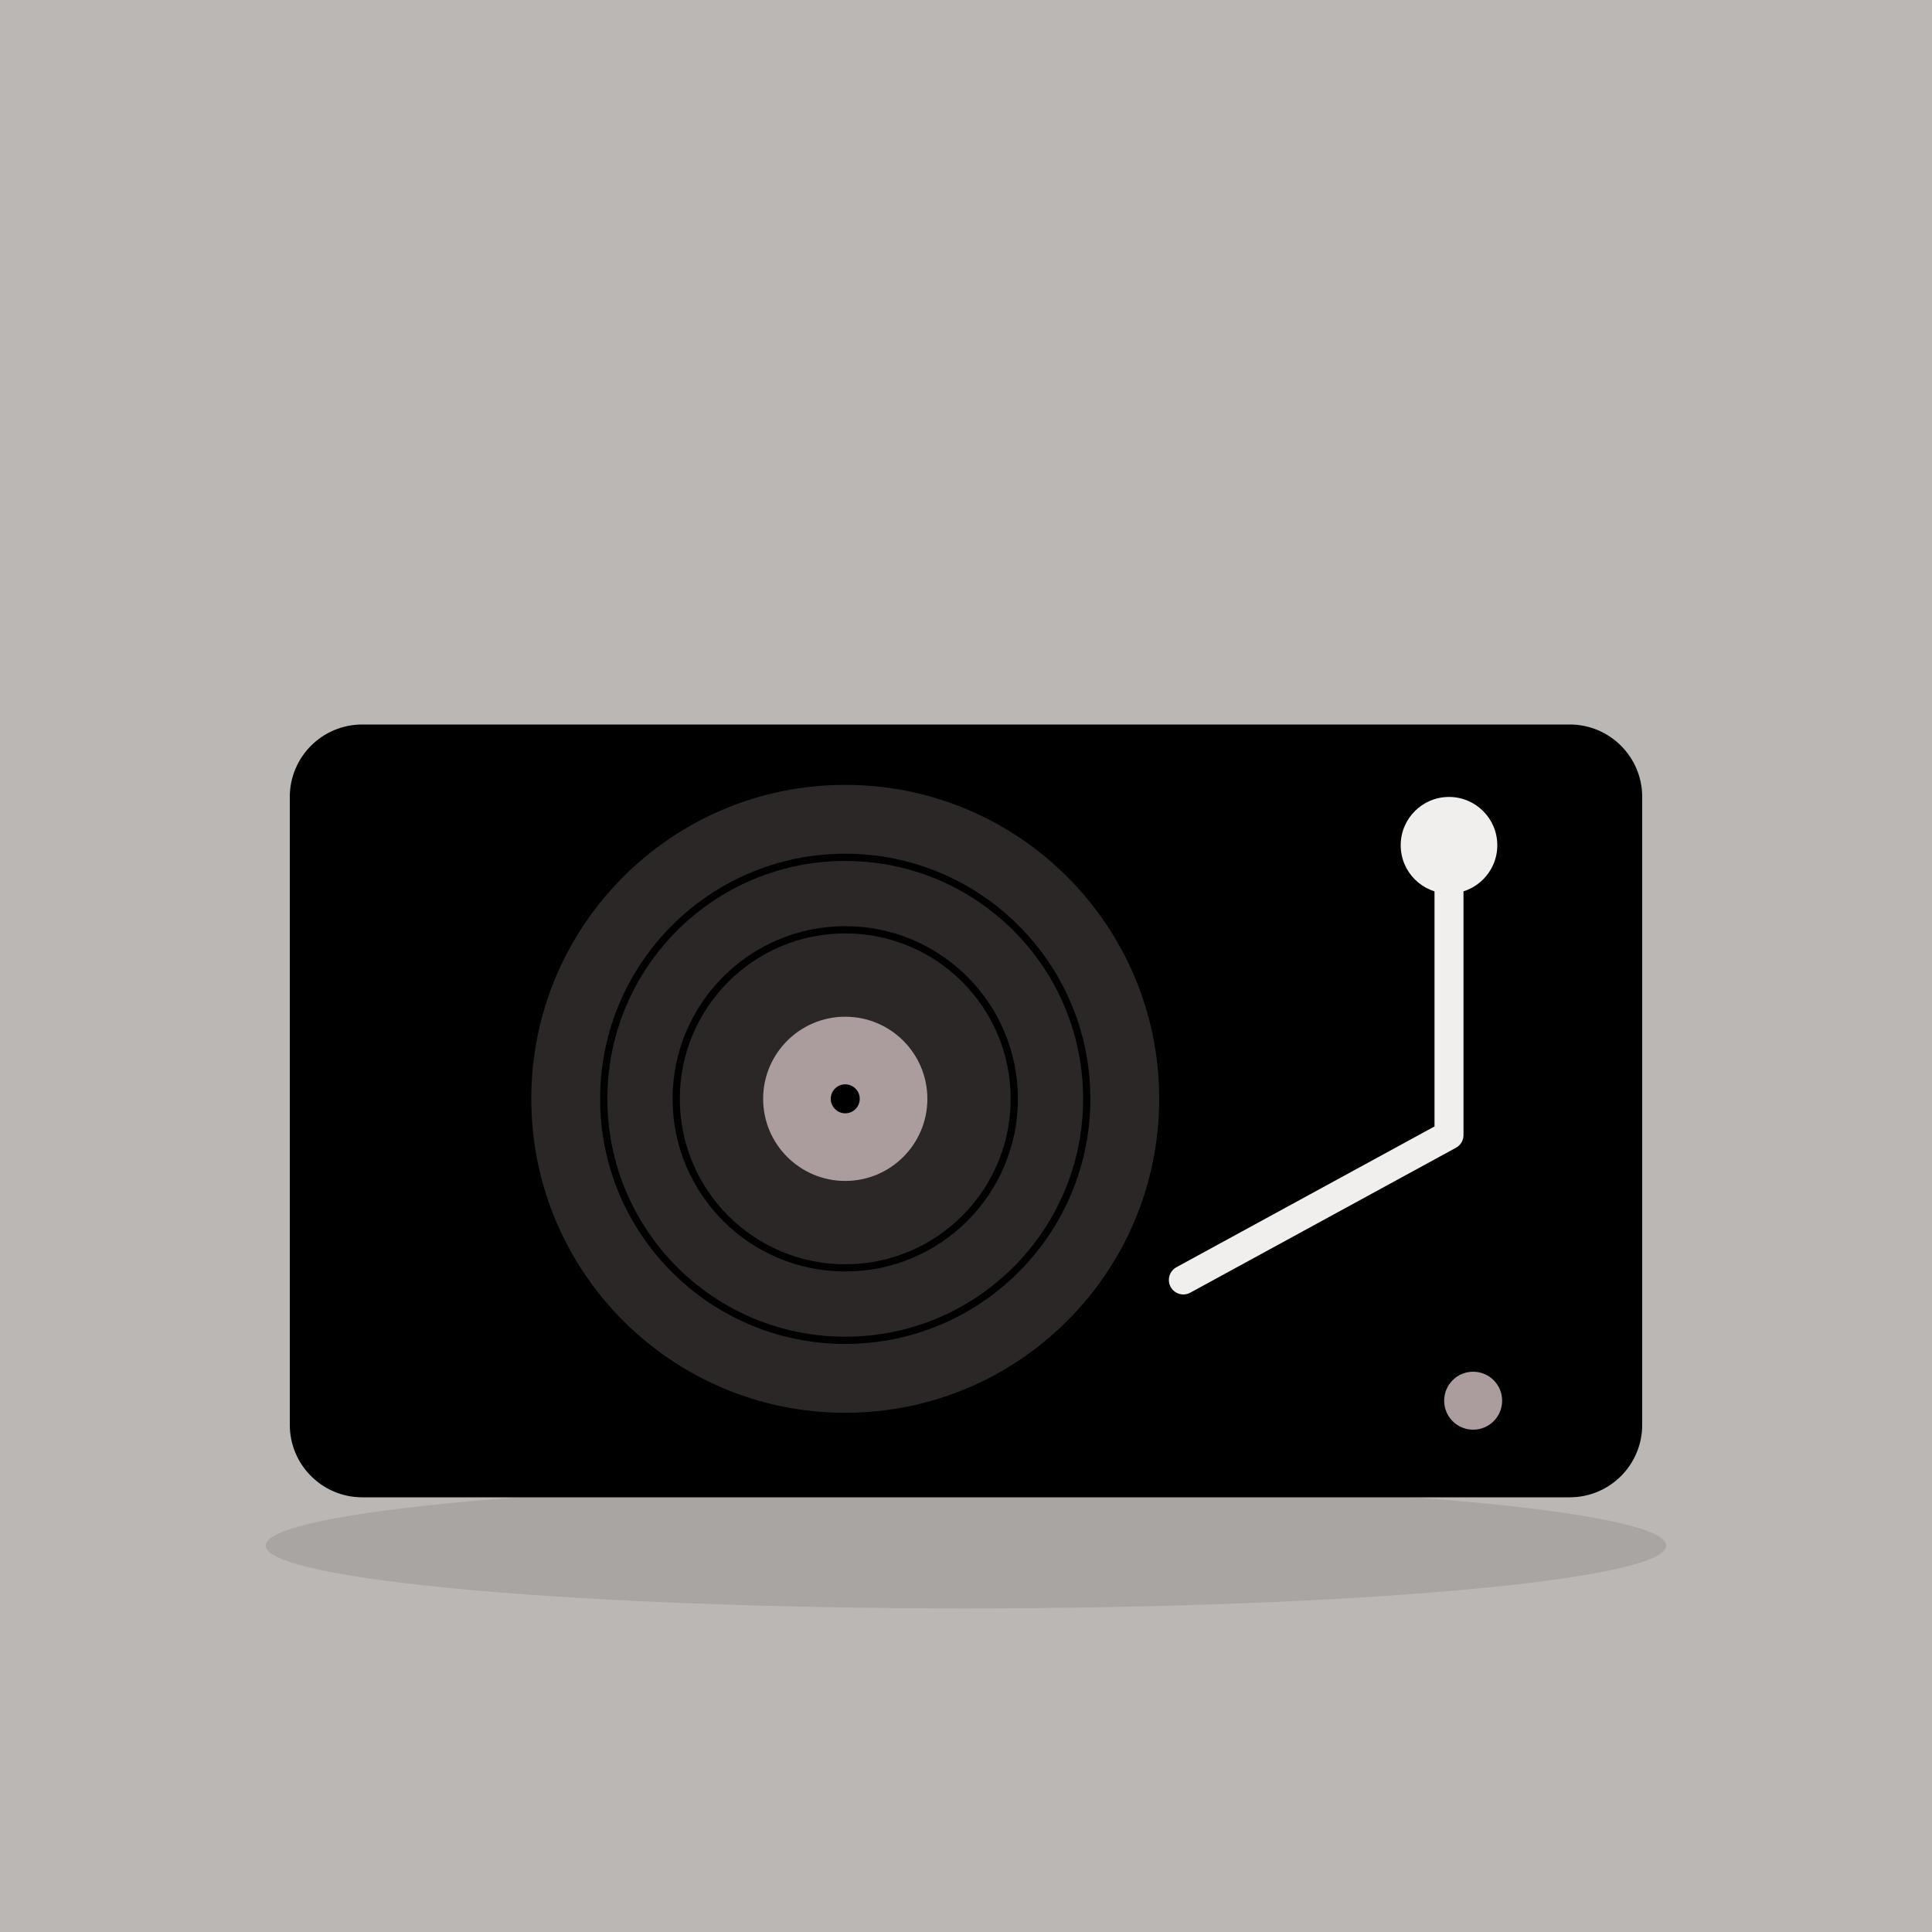
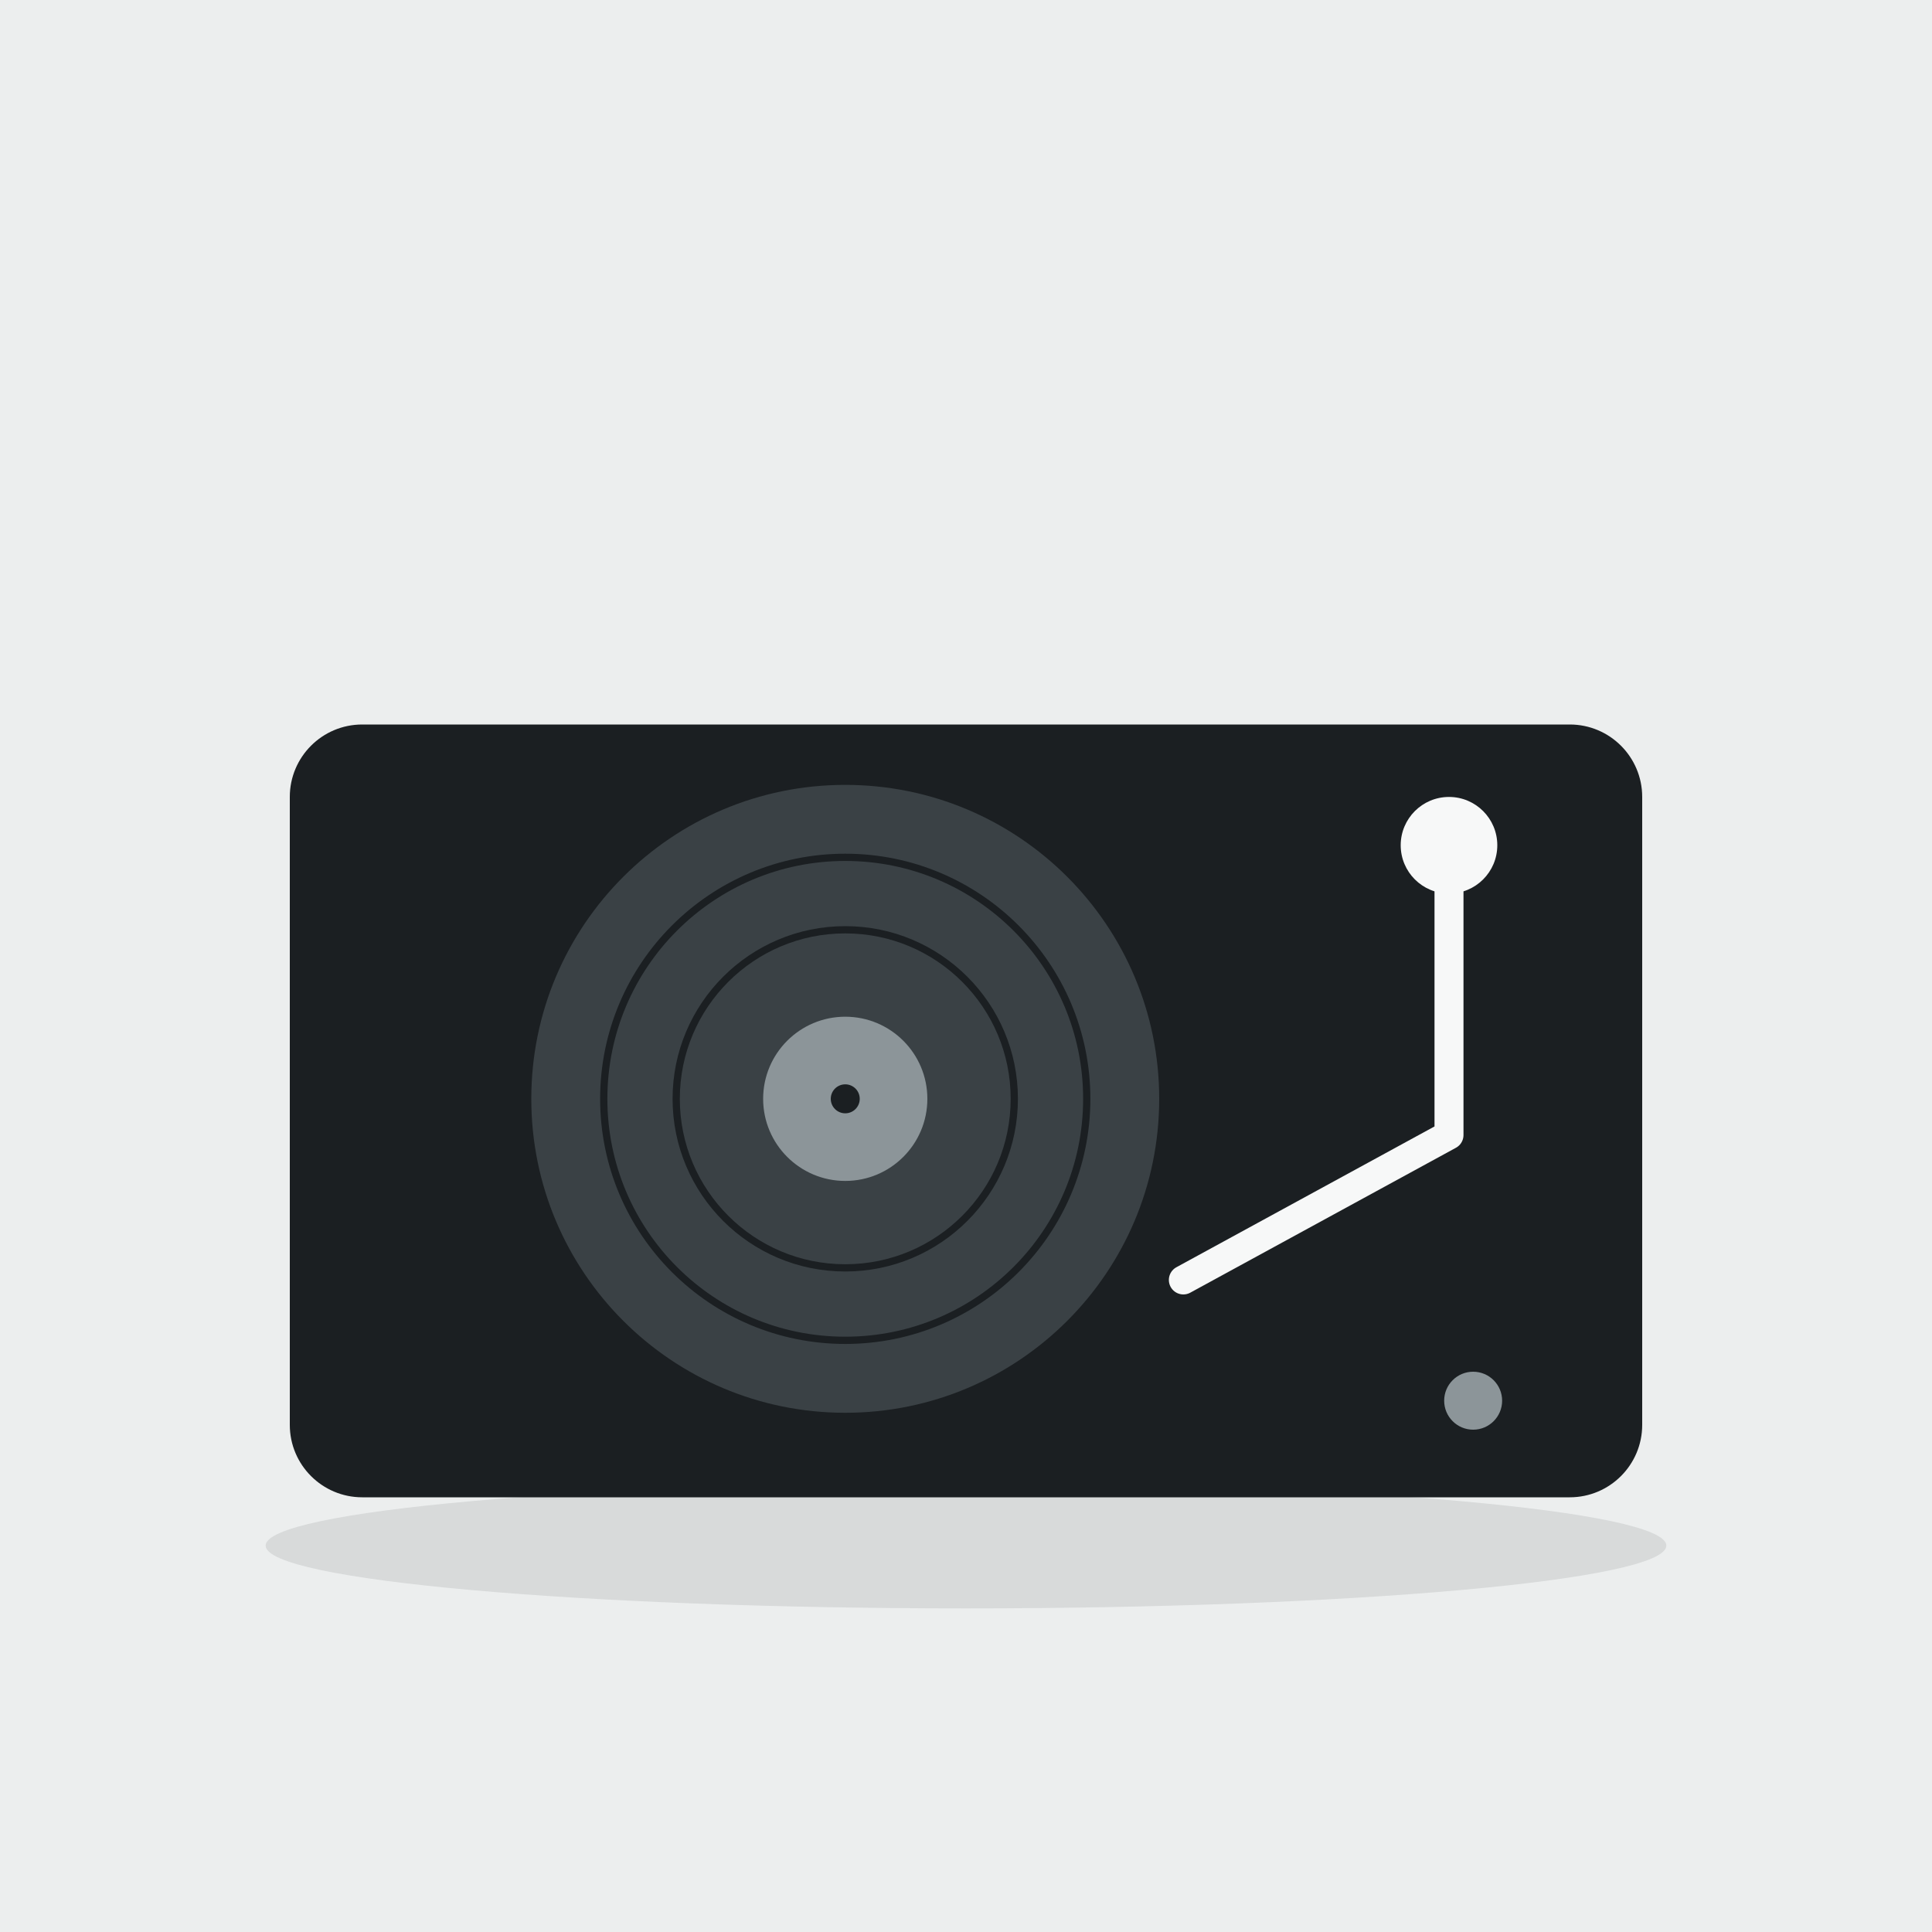
<svg xmlns="http://www.w3.org/2000/svg" viewBox="0 0 800 800" width="800" height="800">
-   <rect width="800" height="800" fill="#BAB7B5" />
-   <ellipse cx="400" cy="640" rx="290" ry="26" fill="#000000" opacity="0.10" />
-   <rect x="120" y="300" width="560" height="320" rx="30" fill="#000000" />
-   <circle cx="350" cy="455" r="130" fill="#2B2727" />
-   <circle cx="350" cy="455" r="100" fill="none" stroke="#000000" stroke-width="3" />
-   <circle cx="350" cy="455" r="70" fill="none" stroke="#000000" stroke-width="3" />
-   <circle cx="350" cy="455" r="34" fill="#AB9D9D" />
-   <circle cx="350" cy="455" r="6" fill="#000000" />
-   <path d="M600 350v120l-110 60" fill="none" stroke="#F1EFEE" stroke-width="12" stroke-linecap="round" stroke-linejoin="round" />
-   <circle cx="600" cy="350" r="20" fill="#F1EFEE" />
-   <circle cx="610" cy="580" r="12" fill="#AB9D9D" />
+   <rect width="800" height="800" fill="#ECEEEE" />
+   <ellipse cx="400" cy="640" rx="290" ry="26" fill="#1B1F22" opacity="0.10" />
+   <rect x="120" y="300" width="560" height="320" rx="30" fill="#1B1F22" />
+   <circle cx="350" cy="455" r="130" fill="#3A4145" />
+   <circle cx="350" cy="455" r="100" fill="none" stroke="#1B1F22" stroke-width="3" />
+   <circle cx="350" cy="455" r="70" fill="none" stroke="#1B1F22" stroke-width="3" />
+   <circle cx="350" cy="455" r="34" fill="#8C9599" />
+   <circle cx="350" cy="455" r="6" fill="#1B1F22" />
+   <path d="M600 350v120l-110 60" fill="none" stroke="#F7F8F8" stroke-width="12" stroke-linecap="round" stroke-linejoin="round" />
+   <circle cx="600" cy="350" r="20" fill="#F7F8F8" />
+   <circle cx="610" cy="580" r="12" fill="#8C9599" />
</svg>
